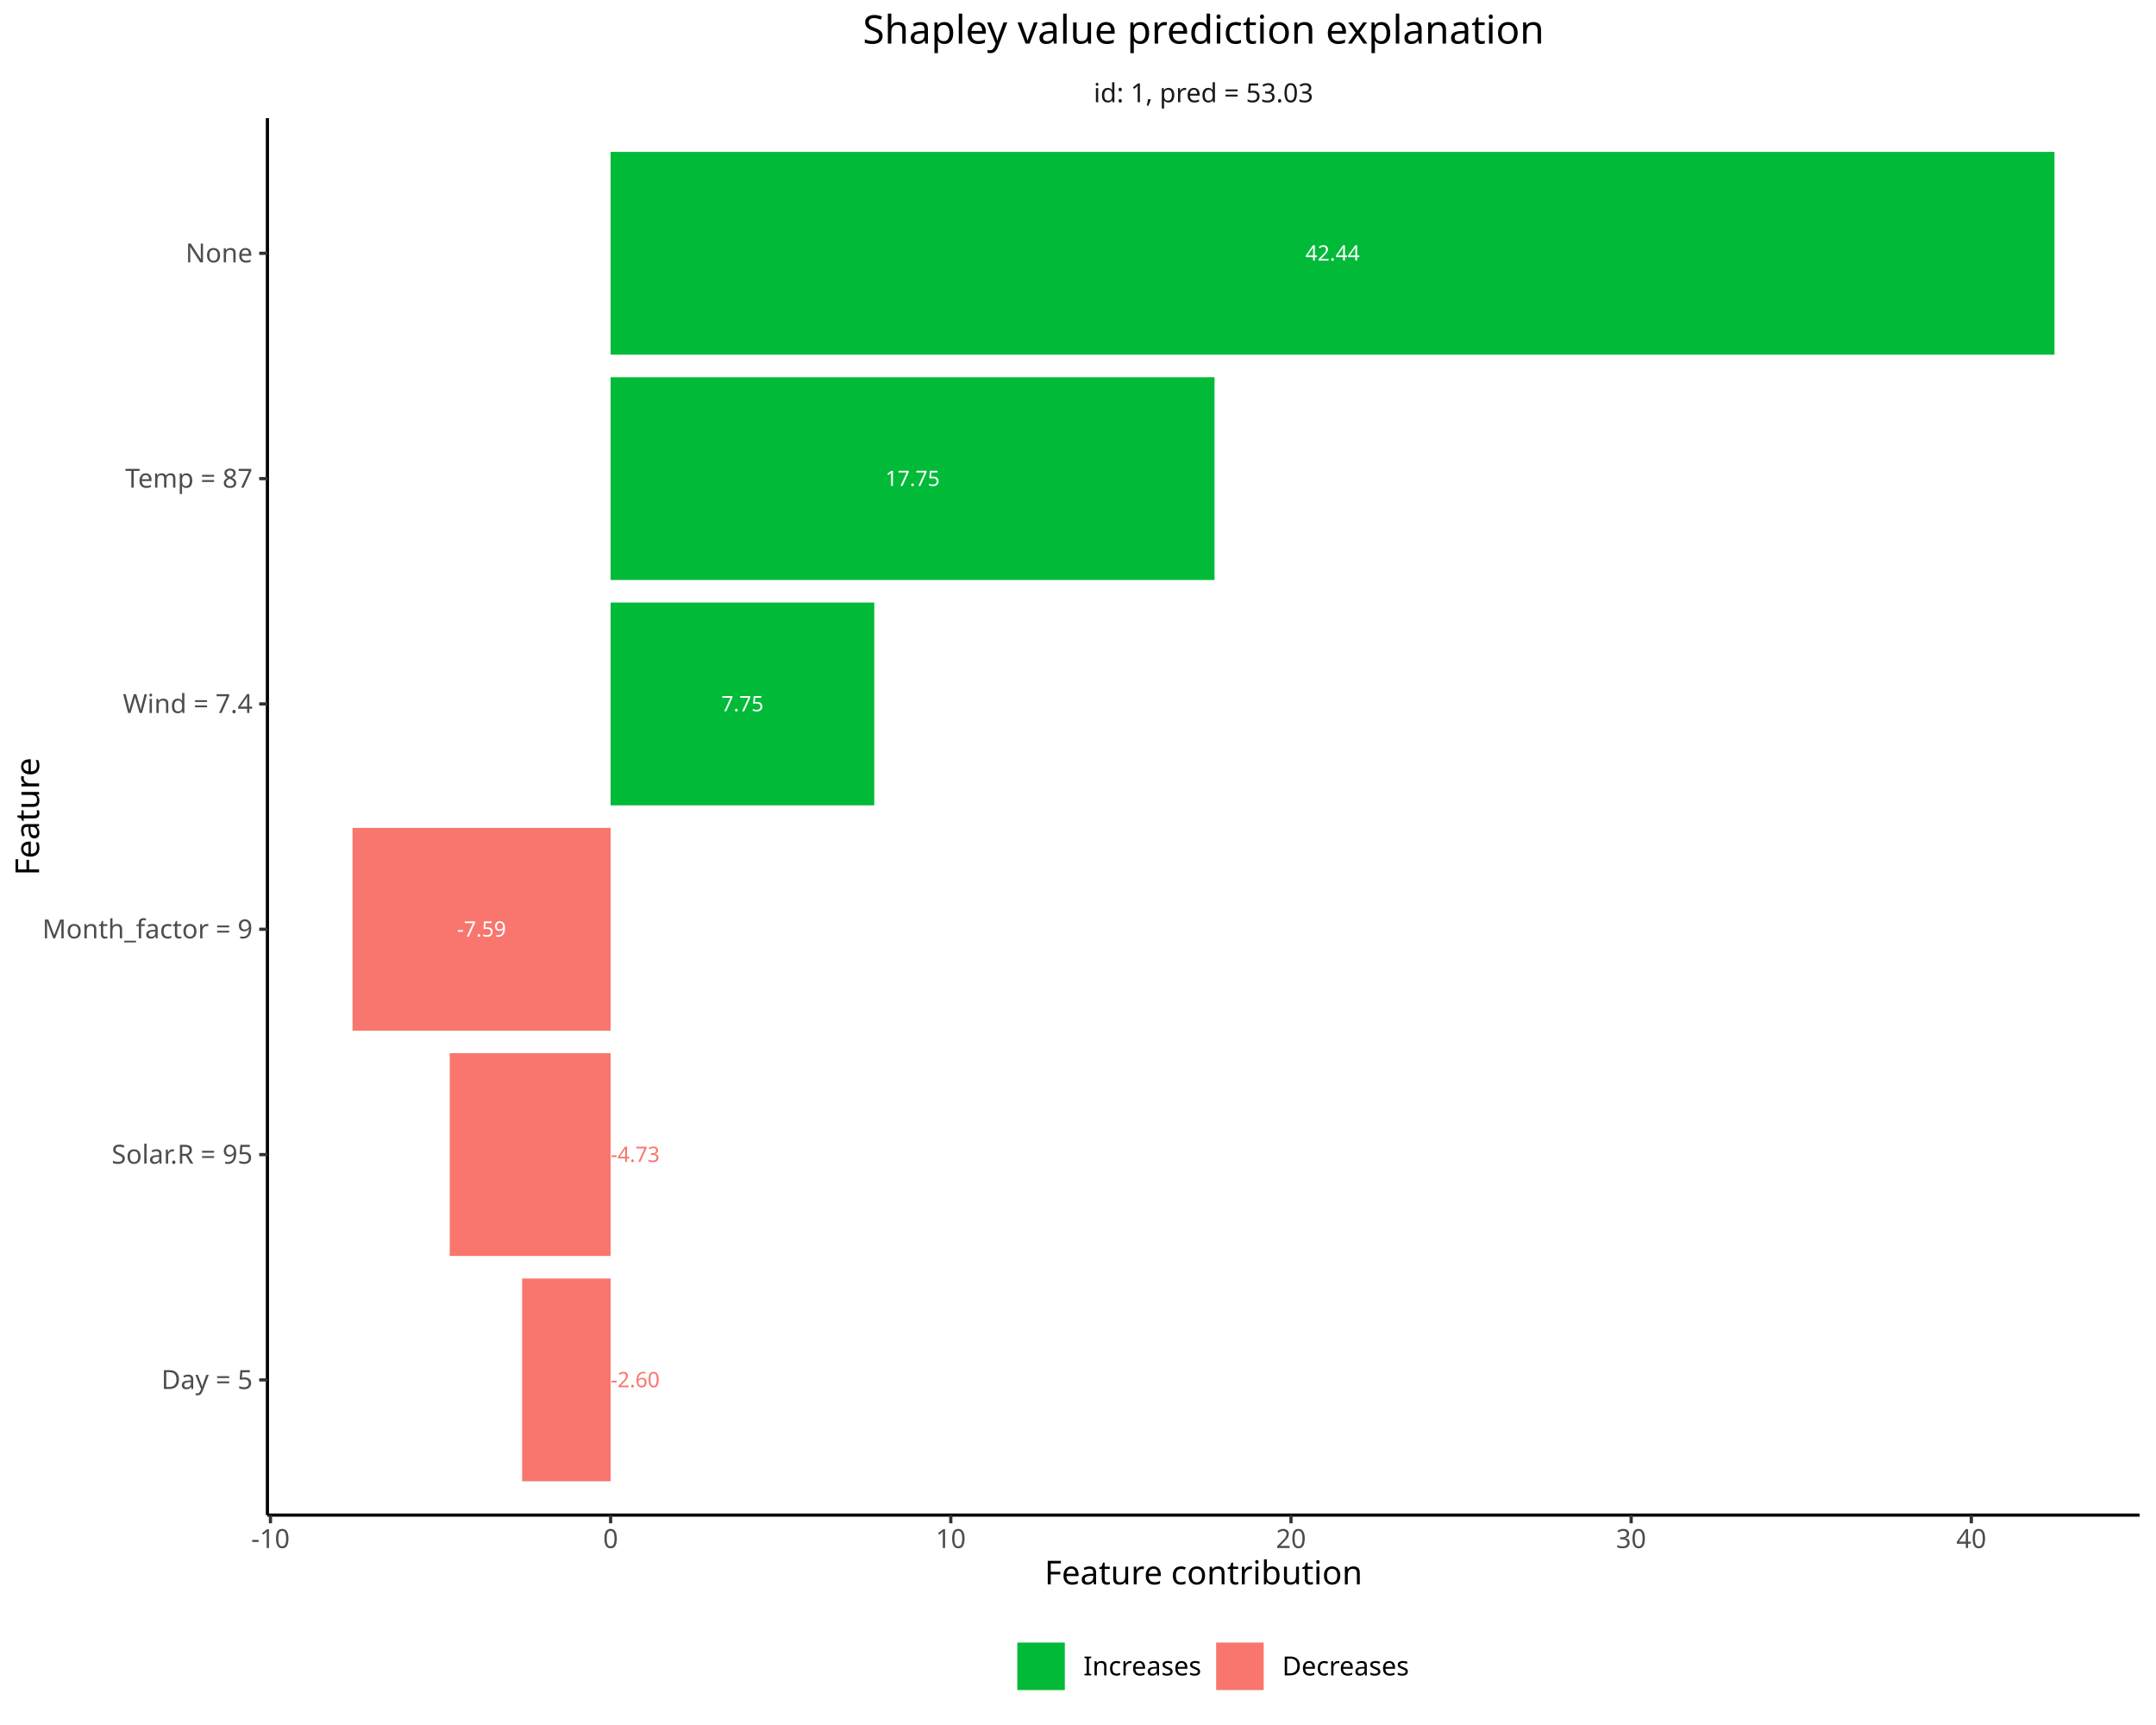
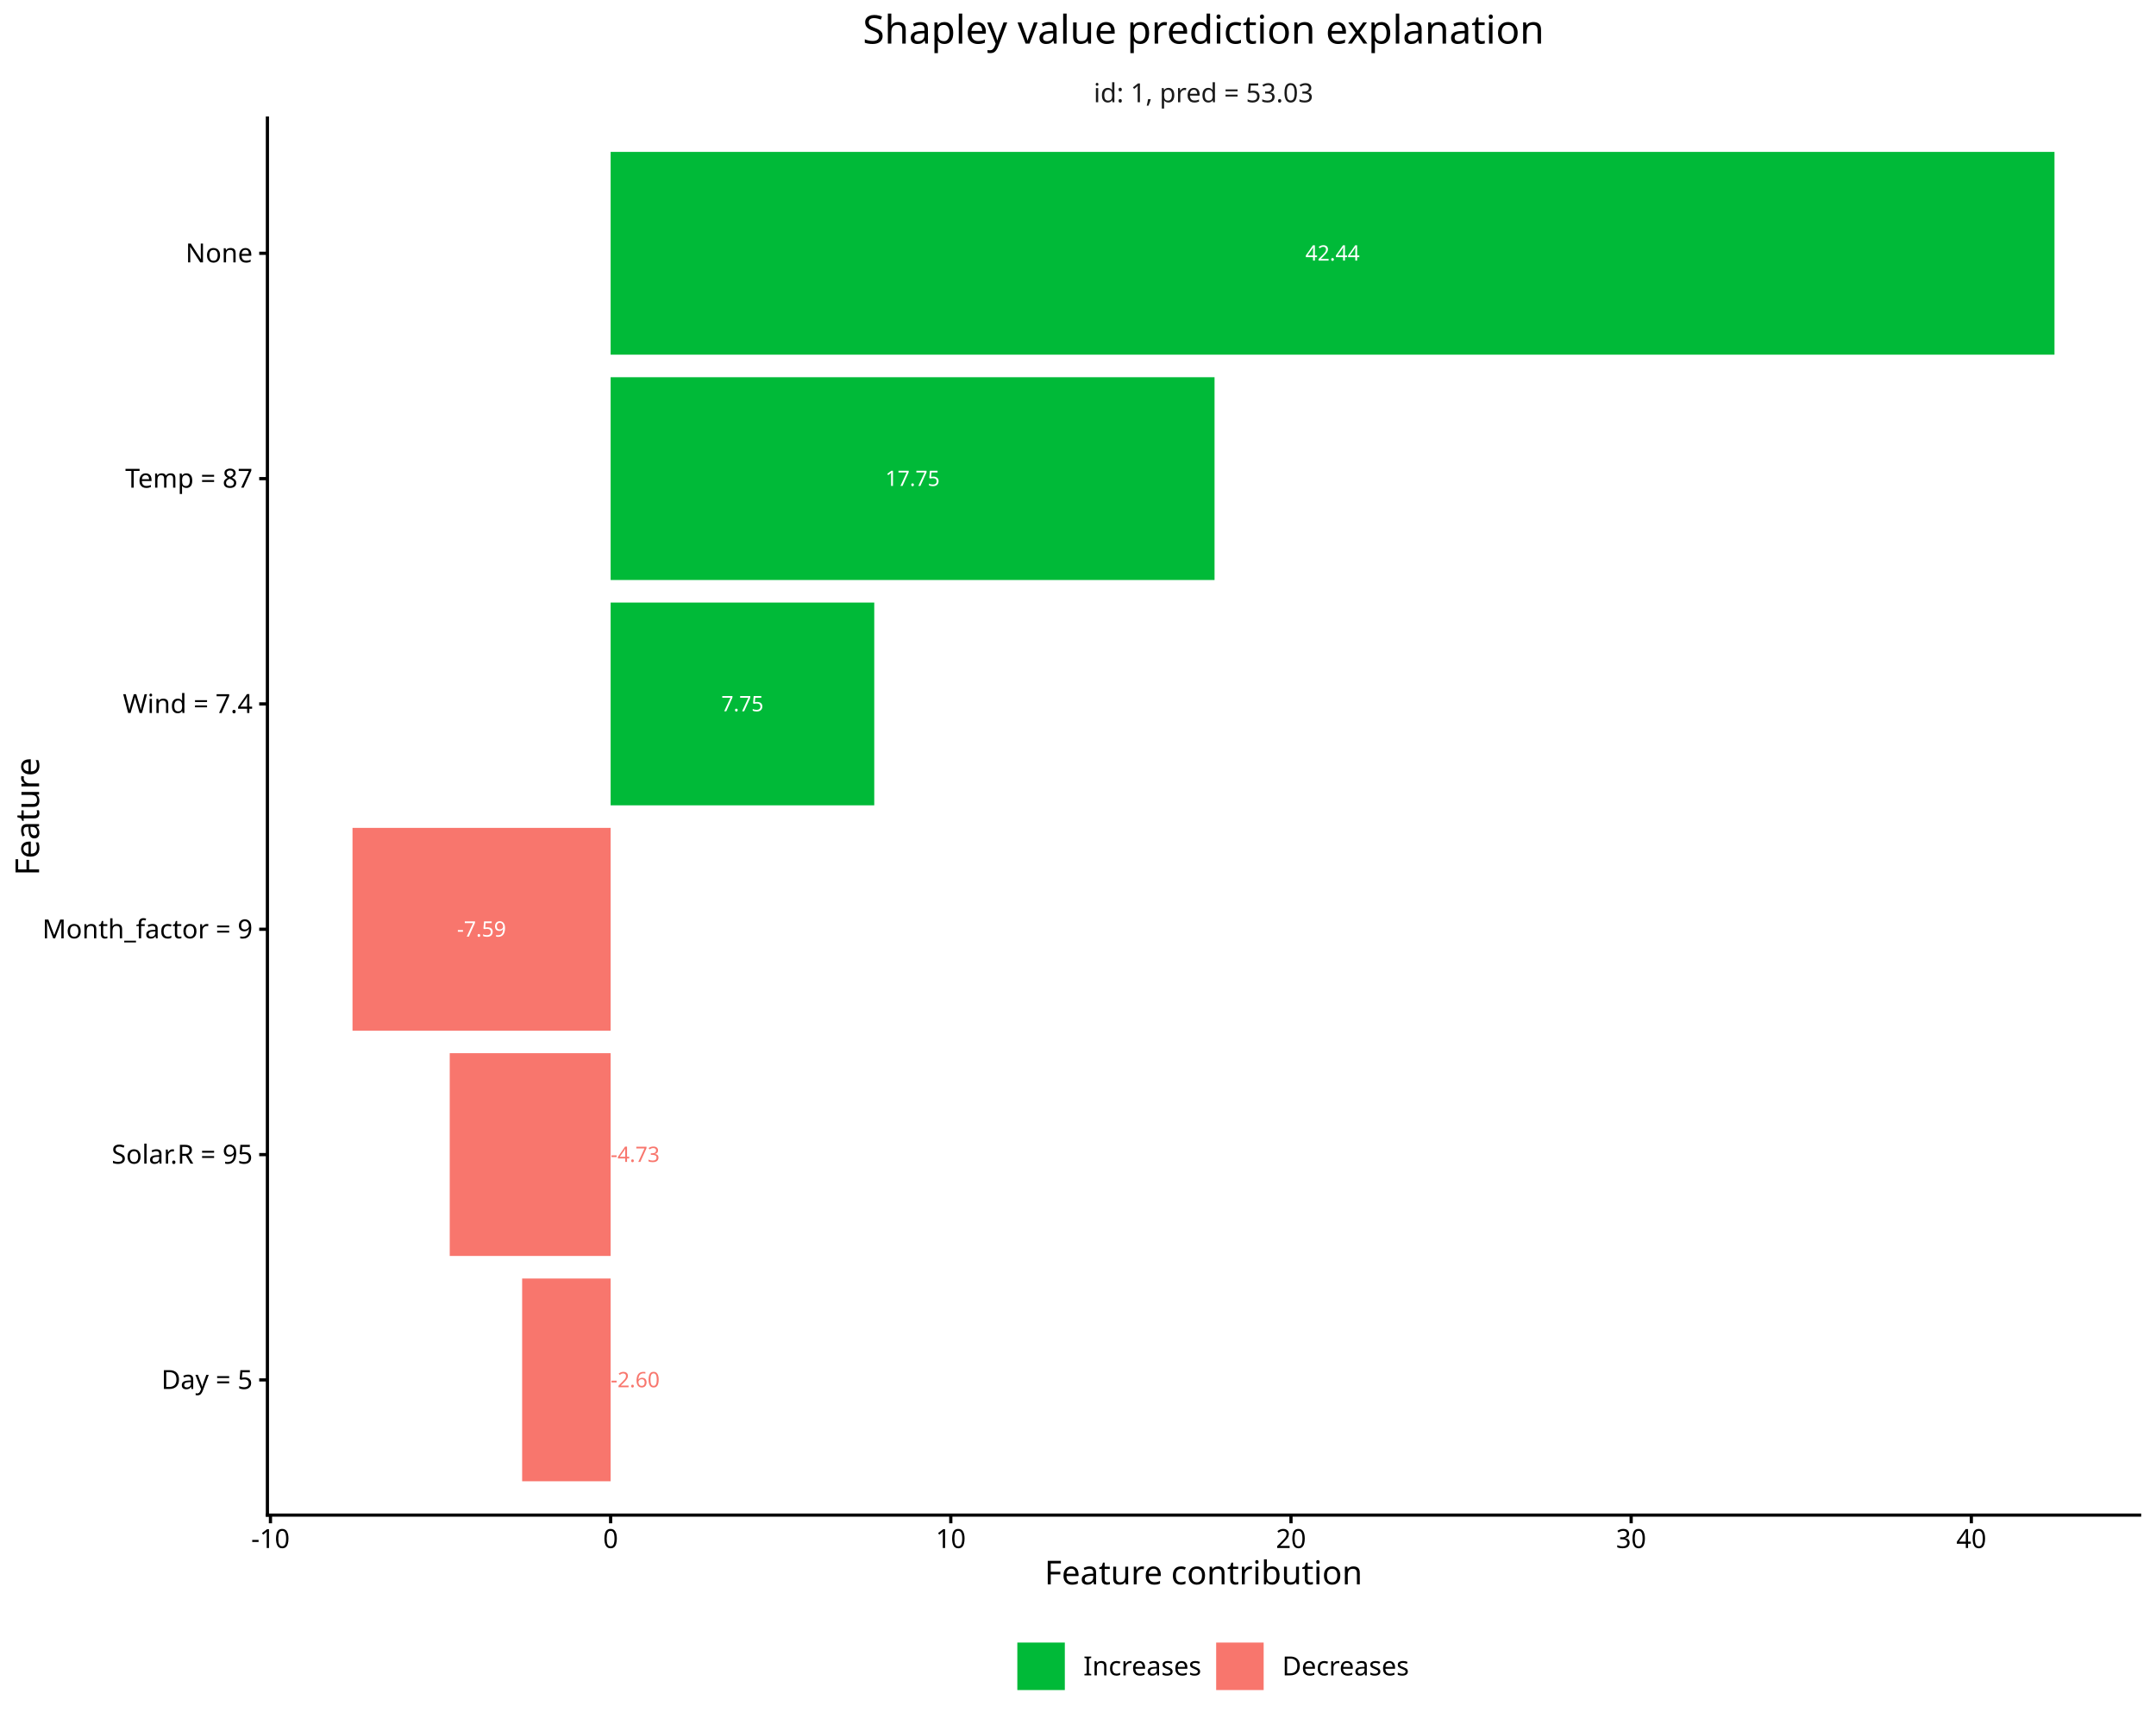
<svg xmlns="http://www.w3.org/2000/svg" class="svglite" data-engine-version="2.0" width="720.00pt" height="576.00pt" viewBox="0 0 720.00 576.00">
  <defs>
    <style type="text/css">
    .svglite line, .svglite polyline, .svglite polygon, .svglite path, .svglite rect, .svglite circle {
      fill: none;
      stroke: #000000;
      stroke-linecap: round;
      stroke-linejoin: round;
      stroke-miterlimit: 10.00;
    }
  </style>
  </defs>
  <rect width="100%" height="100%" style="stroke: none; fill: #FFFFFF;" />
  <defs>
    <clipPath id="cpMC4wMHw3MjAuMDB8MC4wMHw1NzYuMDA=">
      <rect x="0.00" y="0.00" width="720.00" height="576.00" />
    </clipPath>
  </defs>
  <g clip-path="url(#cpMC4wMHw3MjAuMDB8MC4wMHw1NzYuMDA=)">
    <rect x="0.00" y="0.00" width="720.00" height="576.00" style="stroke-width: 1.07; stroke: #FFFFFF; fill: #FFFFFF;" />
  </g>
  <defs>
    <clipPath id="cpODkuMzB8NzE0LjUyfDM5LjQzfDUwNS45MQ==">
      <rect x="89.30" y="39.43" width="625.22" height="466.48" />
    </clipPath>
  </defs>
  <g clip-path="url(#cpODkuMzB8NzE0LjUyfDM5LjQzfDUwNS45MQ==)">
    <rect x="89.30" y="39.43" width="625.22" height="466.48" style="stroke-width: 1.07; stroke: none; fill: #FFFFFF;" />
    <rect x="203.92" y="50.72" width="482.18" height="67.71" style="stroke-width: 1.07; stroke: none; stroke-linecap: butt; stroke-linejoin: miter; fill: #00BA38;" />
    <rect x="174.37" y="426.91" width="29.55" height="67.71" style="stroke-width: 1.07; stroke: none; stroke-linecap: butt; stroke-linejoin: miter; fill: #F8766D;" />
    <rect x="150.19" y="351.67" width="53.73" height="67.71" style="stroke-width: 1.07; stroke: none; stroke-linecap: butt; stroke-linejoin: miter; fill: #F8766D;" />
    <rect x="117.72" y="276.44" width="86.20" height="67.71" style="stroke-width: 1.07; stroke: none; stroke-linecap: butt; stroke-linejoin: miter; fill: #F8766D;" />
    <rect x="203.92" y="201.20" width="88.04" height="67.71" style="stroke-width: 1.07; stroke: none; stroke-linecap: butt; stroke-linejoin: miter; fill: #00BA38;" />
    <rect x="203.92" y="125.96" width="201.68" height="67.71" style="stroke-width: 1.07; stroke: none; stroke-linecap: butt; stroke-linejoin: miter; fill: #00BA38;" />
    <text x="445.01" y="87.02" text-anchor="middle" style="font-size: 7.11px; fill: #FFFFFF; font-family: sans;" textLength="17.80px" lengthAdjust="spacingAndGlyphs">42.44</text>
    <text x="203.92" y="463.22" style="font-size: 7.11px; fill: #F8766D; font-family: sans;" textLength="16.21px" lengthAdjust="spacingAndGlyphs">-2.60</text>
    <text x="203.92" y="387.98" style="font-size: 7.11px; fill: #F8766D; font-family: sans;" textLength="16.21px" lengthAdjust="spacingAndGlyphs">-4.73</text>
    <text x="160.82" y="312.74" text-anchor="middle" style="font-size: 7.11px; fill: #FFFFFF; font-family: sans;" textLength="16.21px" lengthAdjust="spacingAndGlyphs">-7.59</text>
    <text x="247.94" y="237.50" text-anchor="middle" style="font-size: 7.11px; fill: #FFFFFF; font-family: sans;" textLength="15.82px" lengthAdjust="spacingAndGlyphs"> 7.75</text>
    <text x="304.76" y="162.26" text-anchor="middle" style="font-size: 7.11px; fill: #FFFFFF; font-family: sans;" textLength="17.80px" lengthAdjust="spacingAndGlyphs">17.75</text>
  </g>
  <g clip-path="url(#cpMC4wMHw3MjAuMDB8MC4wMHw1NzYuMDA=)">
</g>
  <defs>
    <clipPath id="cpODkuMzB8NzE0LjUyfDIyLjc4fDM5LjQz">
      <rect x="89.30" y="22.78" width="625.22" height="16.65" />
    </clipPath>
  </defs>
  <g clip-path="url(#cpODkuMzB8NzE0LjUyfDIyLjc4fDM5LjQz)">
    <rect x="89.30" y="22.78" width="625.22" height="16.65" style="stroke-width: 2.13; stroke: #FFFFFF; fill: #FFFFFF;" />
    <text x="401.91" y="34.14" text-anchor="middle" style="font-size: 8.80px; fill: #1A1A1A; font-family: sans;" textLength="71.19px" lengthAdjust="spacingAndGlyphs">id: 1, pred = 53.03</text>
  </g>
  <g clip-path="url(#cpMC4wMHw3MjAuMDB8MC4wMHw1NzYuMDA=)">
-     <polyline points="89.30,505.91 714.52,505.91 " style="stroke-width: 1.07; stroke-linecap: butt;" />
-     <polyline points="90.32,508.65 90.32,505.91 " style="stroke-width: 1.07; stroke: #333333; stroke-linecap: butt;" />
-     <polyline points="203.92,508.65 203.92,505.91 " style="stroke-width: 1.07; stroke: #333333; stroke-linecap: butt;" />
-     <polyline points="317.52,508.65 317.52,505.91 " style="stroke-width: 1.07; stroke: #333333; stroke-linecap: butt;" />
-     <polyline points="431.13,508.65 431.13,505.91 " style="stroke-width: 1.07; stroke: #333333; stroke-linecap: butt;" />
-     <polyline points="544.73,508.65 544.73,505.91 " style="stroke-width: 1.07; stroke: #333333; stroke-linecap: butt;" />
-     <polyline points="658.33,508.65 658.33,505.91 " style="stroke-width: 1.07; stroke: #333333; stroke-linecap: butt;" />
-     <text x="90.32" y="516.90" text-anchor="middle" style="font-size: 8.80px; fill: #4D4D4D; font-family: sans;" textLength="12.72px" lengthAdjust="spacingAndGlyphs">-10</text>
-     <text x="203.92" y="516.90" text-anchor="middle" style="font-size: 8.80px; fill: #4D4D4D; font-family: sans;" textLength="4.89px" lengthAdjust="spacingAndGlyphs">0</text>
-     <text x="317.52" y="516.90" text-anchor="middle" style="font-size: 8.80px; fill: #4D4D4D; font-family: sans;" textLength="9.79px" lengthAdjust="spacingAndGlyphs">10</text>
-     <text x="431.13" y="516.90" text-anchor="middle" style="font-size: 8.80px; fill: #4D4D4D; font-family: sans;" textLength="9.79px" lengthAdjust="spacingAndGlyphs">20</text>
-     <text x="544.73" y="516.90" text-anchor="middle" style="font-size: 8.80px; fill: #4D4D4D; font-family: sans;" textLength="9.79px" lengthAdjust="spacingAndGlyphs">30</text>
-     <text x="658.33" y="516.90" text-anchor="middle" style="font-size: 8.80px; fill: #4D4D4D; font-family: sans;" textLength="9.79px" lengthAdjust="spacingAndGlyphs">40</text>
-     <polyline points="89.30,505.91 89.30,39.43 " style="stroke-width: 1.07; stroke-linecap: butt;" />
-     <text x="84.37" y="463.80" text-anchor="end" style="font-size: 8.80px; fill: #4D4D4D; font-family: sans;" textLength="30.58px" lengthAdjust="spacingAndGlyphs">Day = 5</text>
-     <text x="84.37" y="388.56" text-anchor="end" style="font-size: 8.80px; fill: #4D4D4D; font-family: sans;" textLength="49.17px" lengthAdjust="spacingAndGlyphs">Solar.R = 95</text>
-     <text x="84.37" y="313.32" text-anchor="end" style="font-size: 8.80px; fill: #4D4D4D; font-family: sans;" textLength="66.30px" lengthAdjust="spacingAndGlyphs">Month_factor = 9</text>
-     <text x="84.37" y="238.08" text-anchor="end" style="font-size: 8.80px; fill: #4D4D4D; font-family: sans;" textLength="42.31px" lengthAdjust="spacingAndGlyphs">Wind = 7.4</text>
-     <text x="84.37" y="162.84" text-anchor="end" style="font-size: 8.80px; fill: #4D4D4D; font-family: sans;" textLength="42.32px" lengthAdjust="spacingAndGlyphs">Temp = 87</text>
-     <text x="84.37" y="87.61" text-anchor="end" style="font-size: 8.80px; fill: #4D4D4D; font-family: sans;" textLength="21.04px" lengthAdjust="spacingAndGlyphs">None</text>
-     <polyline points="86.56,460.77 89.30,460.77 " style="stroke-width: 1.07; stroke: #333333; stroke-linecap: butt;" />
-     <polyline points="86.56,385.53 89.30,385.53 " style="stroke-width: 1.07; stroke: #333333; stroke-linecap: butt;" />
-     <polyline points="86.56,310.29 89.30,310.29 " style="stroke-width: 1.07; stroke: #333333; stroke-linecap: butt;" />
-     <polyline points="86.56,235.05 89.30,235.05 " style="stroke-width: 1.07; stroke: #333333; stroke-linecap: butt;" />
-     <polyline points="86.56,159.82 89.30,159.82 " style="stroke-width: 1.07; stroke: #333333; stroke-linecap: butt;" />
-     <polyline points="86.56,84.58 89.30,84.58 " style="stroke-width: 1.07; stroke: #333333; stroke-linecap: butt;" />
+     <polyline points="89.30,505.91 714.52,505.91 " style="stroke-width: 1.07; stroke-linecap: square;" />
+     <polyline points="90.32,508.65 90.32,505.91 " style="stroke-width: 1.07; stroke-linecap: butt;" />
+     <polyline points="203.92,508.65 203.92,505.91 " style="stroke-width: 1.07; stroke-linecap: butt;" />
+     <polyline points="317.52,508.65 317.52,505.91 " style="stroke-width: 1.07; stroke-linecap: butt;" />
+     <polyline points="431.13,508.65 431.13,505.91 " style="stroke-width: 1.07; stroke-linecap: butt;" />
+     <polyline points="544.73,508.65 544.73,505.91 " style="stroke-width: 1.07; stroke-linecap: butt;" />
+     <polyline points="658.33,508.65 658.33,505.91 " style="stroke-width: 1.07; stroke-linecap: butt;" />
+     <text x="90.32" y="516.90" text-anchor="middle" style="font-size: 8.80px; font-family: sans;" textLength="12.72px" lengthAdjust="spacingAndGlyphs">-10</text>
+     <text x="203.92" y="516.90" text-anchor="middle" style="font-size: 8.80px; font-family: sans;" textLength="4.89px" lengthAdjust="spacingAndGlyphs">0</text>
+     <text x="317.52" y="516.90" text-anchor="middle" style="font-size: 8.80px; font-family: sans;" textLength="9.79px" lengthAdjust="spacingAndGlyphs">10</text>
+     <text x="431.13" y="516.90" text-anchor="middle" style="font-size: 8.80px; font-family: sans;" textLength="9.79px" lengthAdjust="spacingAndGlyphs">20</text>
+     <text x="544.73" y="516.90" text-anchor="middle" style="font-size: 8.80px; font-family: sans;" textLength="9.79px" lengthAdjust="spacingAndGlyphs">30</text>
+     <text x="658.33" y="516.90" text-anchor="middle" style="font-size: 8.80px; font-family: sans;" textLength="9.79px" lengthAdjust="spacingAndGlyphs">40</text>
+     <polyline points="89.30,505.91 89.30,39.43 " style="stroke-width: 1.07; stroke-linecap: square;" />
+     <text x="84.37" y="463.80" text-anchor="end" style="font-size: 8.80px; font-family: sans;" textLength="30.58px" lengthAdjust="spacingAndGlyphs">Day = 5</text>
+     <text x="84.37" y="388.56" text-anchor="end" style="font-size: 8.80px; font-family: sans;" textLength="49.17px" lengthAdjust="spacingAndGlyphs">Solar.R = 95</text>
+     <text x="84.37" y="313.32" text-anchor="end" style="font-size: 8.80px; font-family: sans;" textLength="66.30px" lengthAdjust="spacingAndGlyphs">Month_factor = 9</text>
+     <text x="84.37" y="238.08" text-anchor="end" style="font-size: 8.80px; font-family: sans;" textLength="42.31px" lengthAdjust="spacingAndGlyphs">Wind = 7.4</text>
+     <text x="84.37" y="162.84" text-anchor="end" style="font-size: 8.80px; font-family: sans;" textLength="42.32px" lengthAdjust="spacingAndGlyphs">Temp = 87</text>
+     <text x="84.37" y="87.61" text-anchor="end" style="font-size: 8.80px; font-family: sans;" textLength="21.04px" lengthAdjust="spacingAndGlyphs">None</text>
+     <polyline points="86.56,460.77 89.30,460.77 " style="stroke-width: 1.07; stroke-linecap: butt;" />
+     <polyline points="86.56,385.53 89.30,385.53 " style="stroke-width: 1.07; stroke-linecap: butt;" />
+     <polyline points="86.56,310.29 89.30,310.29 " style="stroke-width: 1.07; stroke-linecap: butt;" />
+     <polyline points="86.56,235.05 89.30,235.05 " style="stroke-width: 1.07; stroke-linecap: butt;" />
+     <polyline points="86.56,159.82 89.30,159.82 " style="stroke-width: 1.07; stroke-linecap: butt;" />
+     <polyline points="86.56,84.58 89.30,84.58 " style="stroke-width: 1.07; stroke-linecap: butt;" />
    <text x="401.91" y="529.04" text-anchor="middle" style="font-size: 11.00px; font-family: sans;" textLength="97.84px" lengthAdjust="spacingAndGlyphs">Feature contribution</text>
    <text transform="translate(13.05,272.67) rotate(-90)" text-anchor="middle" style="font-size: 11.00px; font-family: sans;" textLength="37.91px" lengthAdjust="spacingAndGlyphs">Feature</text>
    <rect x="328.07" y="542.28" width="147.68" height="28.24" style="stroke-width: 1.07; stroke: none; fill: #FFFFFF;" />
    <rect x="339.03" y="547.76" width="17.28" height="17.28" style="stroke-width: 1.07; stroke: none; fill: #FFFFFF;" />
    <rect x="339.74" y="548.47" width="15.86" height="15.86" style="stroke-width: 1.07; stroke: none; stroke-linecap: butt; stroke-linejoin: miter; fill: #00BA38;" />
    <rect x="405.43" y="547.76" width="17.28" height="17.28" style="stroke-width: 1.07; stroke: none; fill: #FFFFFF;" />
    <rect x="406.14" y="548.47" width="15.86" height="15.86" style="stroke-width: 1.07; stroke: none; stroke-linecap: butt; stroke-linejoin: miter; fill: #F8766D;" />
    <text x="361.79" y="559.43" style="font-size: 8.80px; font-family: sans;" textLength="38.16px" lengthAdjust="spacingAndGlyphs">Increases</text>
    <text x="428.19" y="559.43" style="font-size: 8.80px; font-family: sans;" textLength="42.08px" lengthAdjust="spacingAndGlyphs">Decreases</text>
    <text x="401.91" y="14.56" text-anchor="middle" style="font-size: 13.20px; font-family: sans;" textLength="215.04px" lengthAdjust="spacingAndGlyphs">Shapley value prediction explanation</text>
  </g>
</svg>
